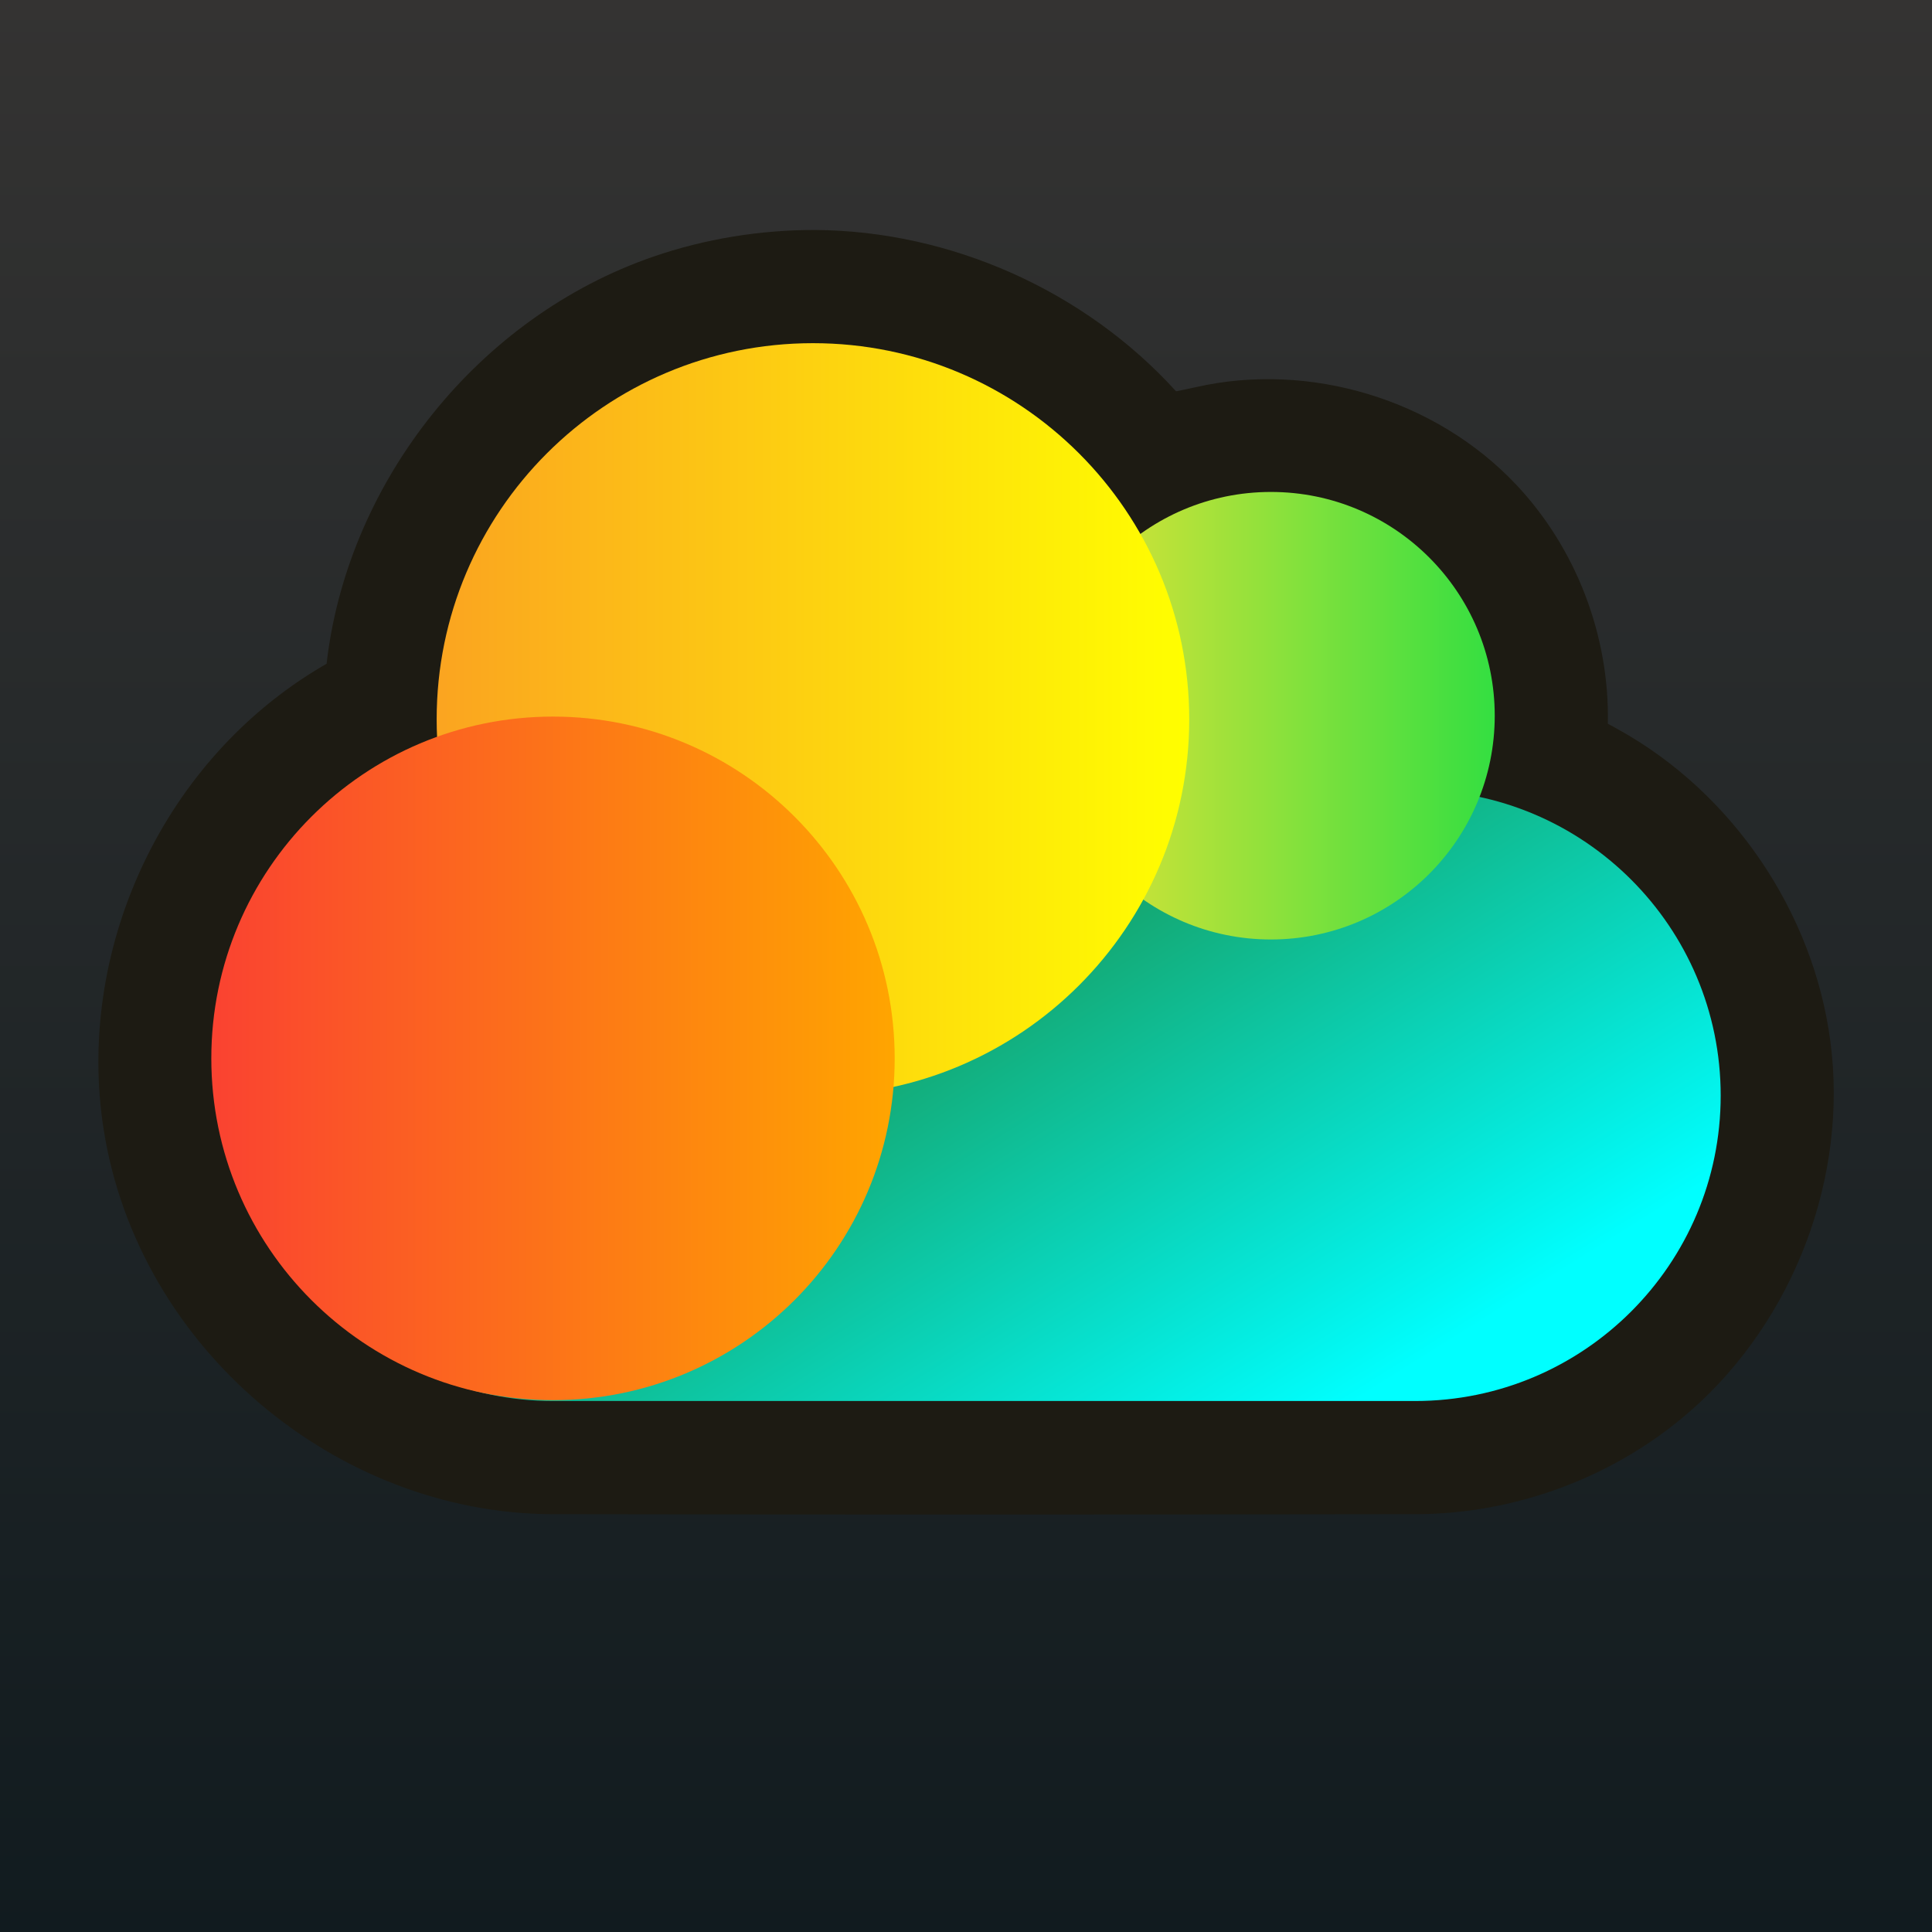
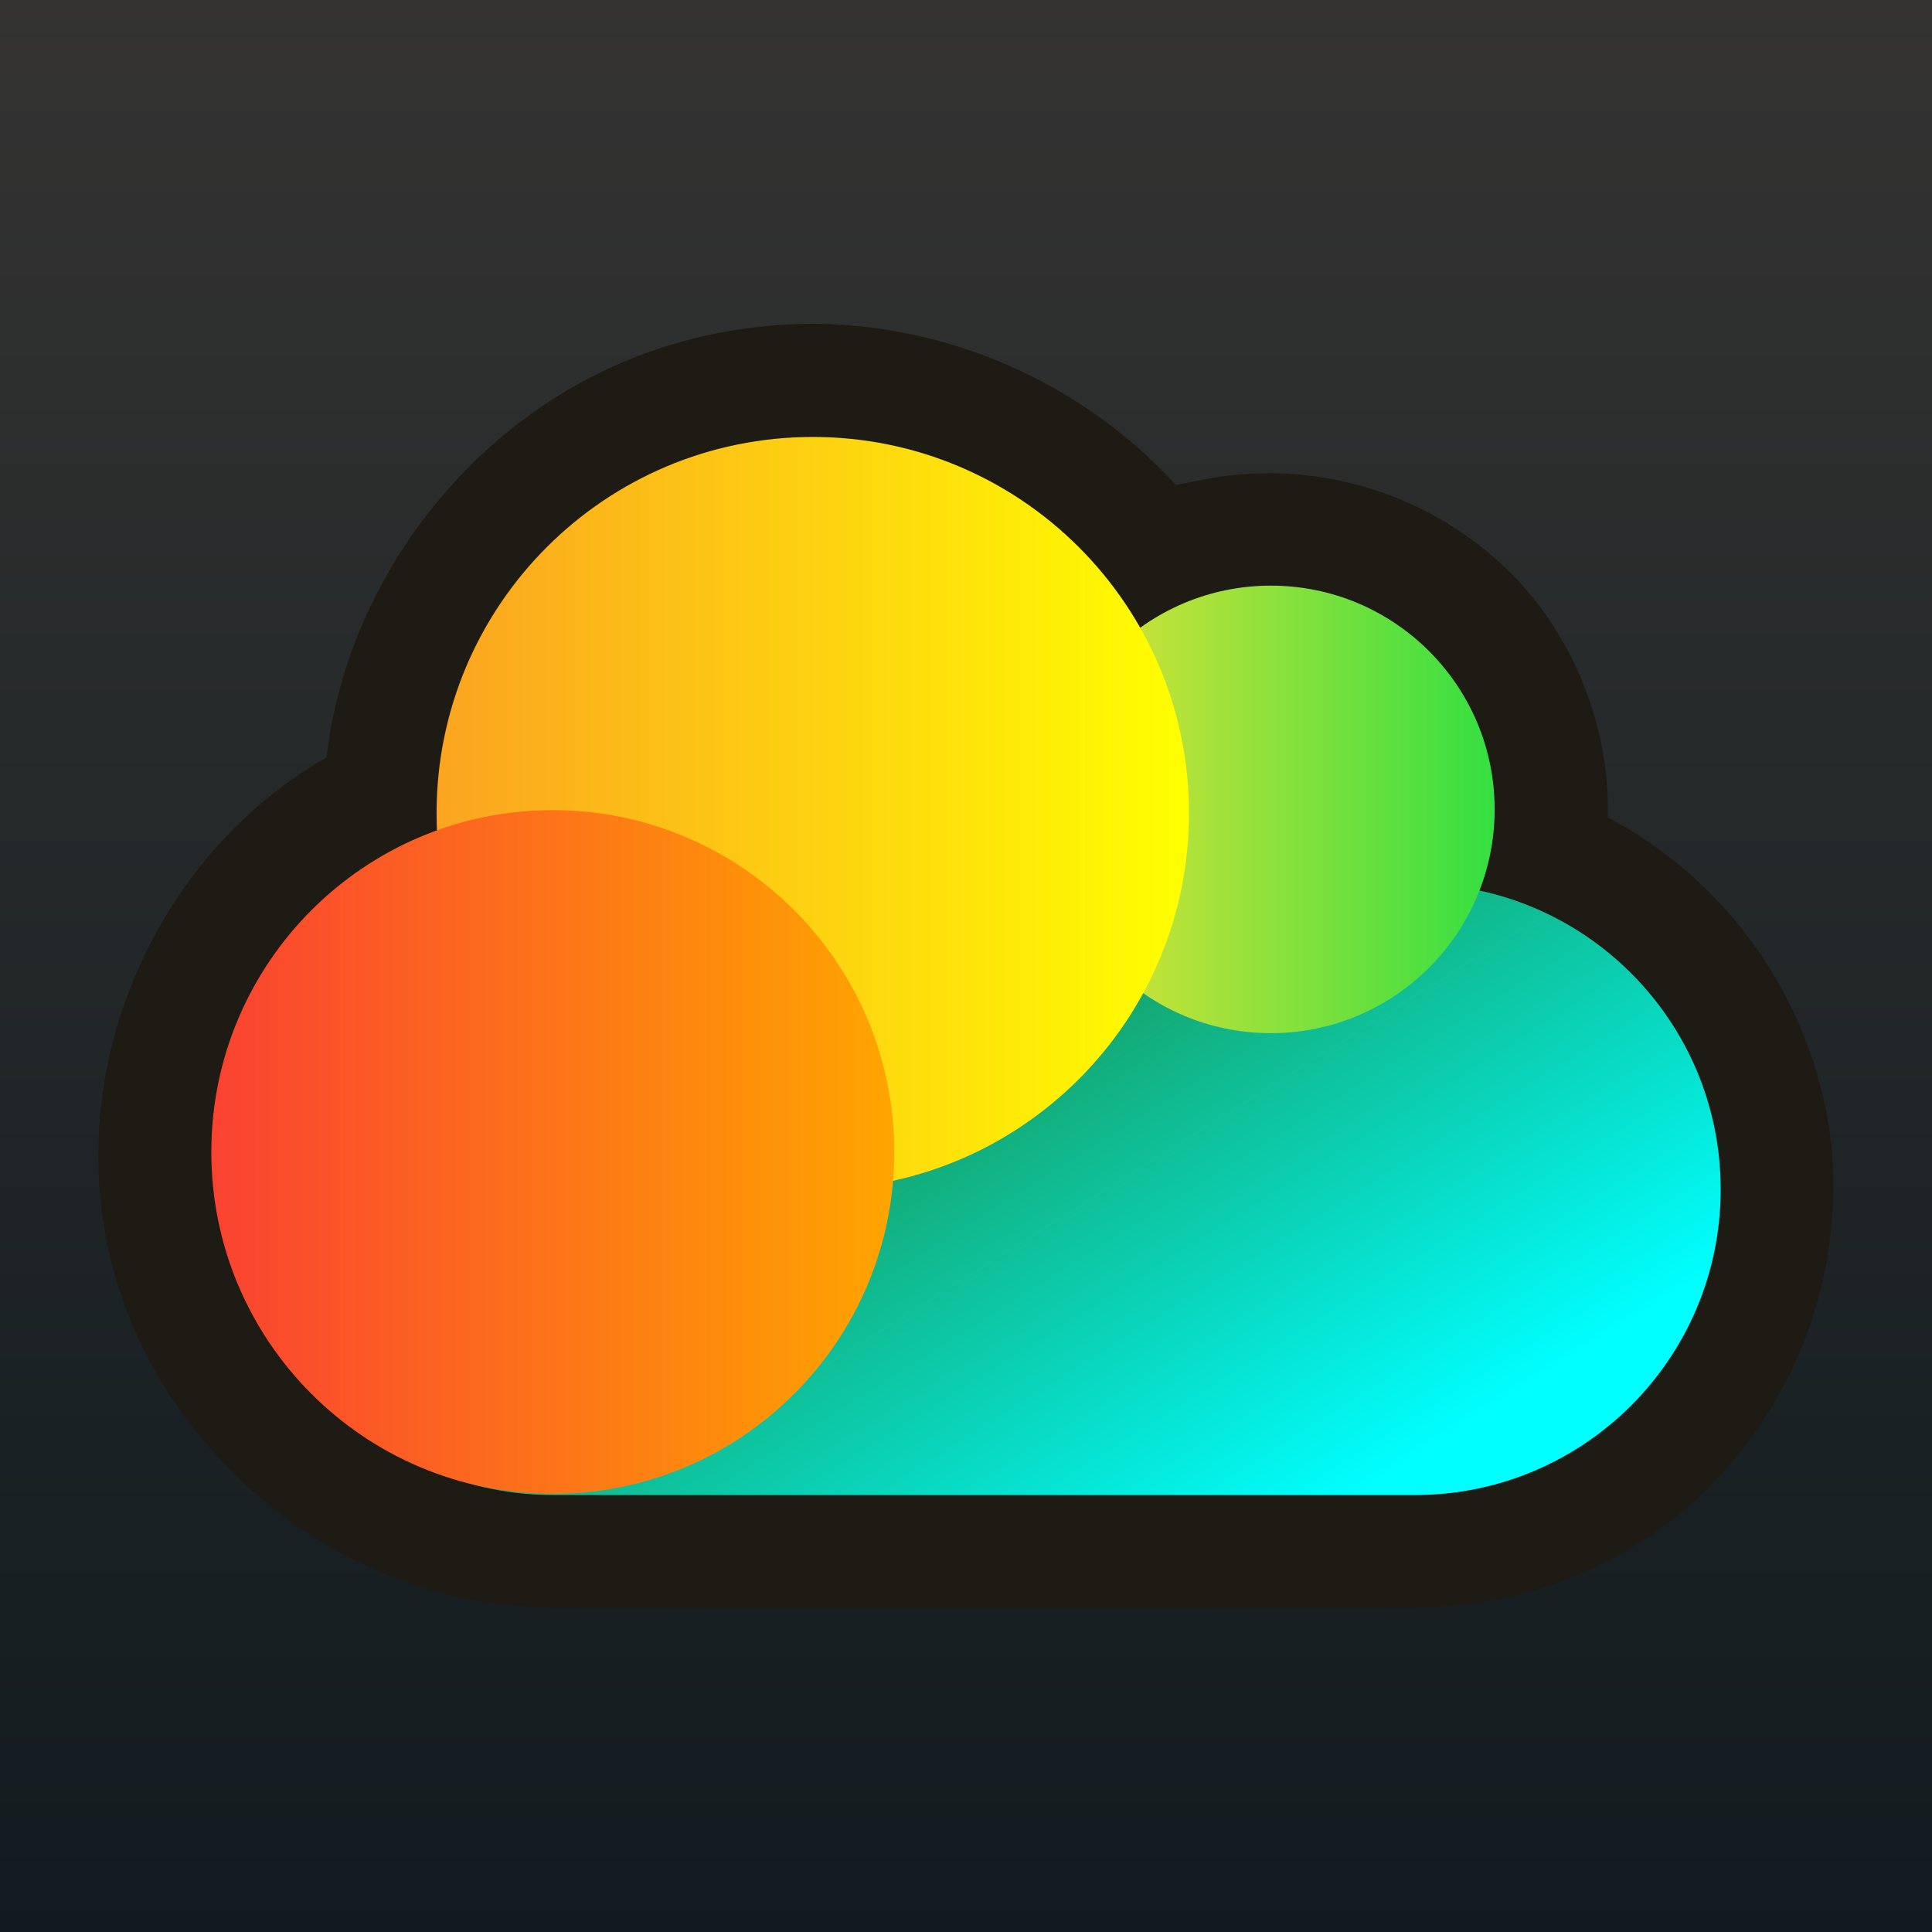
- <svg xmlns="http://www.w3.org/2000/svg" width="100%" height="100%" viewBox="0 0 512 512" version="1.1" xml:space="preserve" style="fill-rule:evenodd;clip-rule:evenodd;stroke-linejoin:round;stroke-miterlimit:1.414;">
-   <rect x="0" y="0" width="512" height="512" style="fill:url(#_Linear1);" />
-   <path d="M216.002,60.946c35.802,0.231 71.337,15.958 95.664,42.748c0,0 2.926,-0.561 5.28,-1.097c30.062,-6.843 63.509,3.191 84.866,25.853c15.911,16.883 24.764,40.041 24.284,63.347c0,0 3.159,1.697 5.641,3.175c29.62,17.641 50.283,49.787 53.716,84.308c3.592,36.126 -11.868,73.568 -39.833,96.646c-19.583,16.16 -44.703,25.232 -70.226,25.354c-76.415,0.116 -152.83,0.134 -229.244,0c-57.09,-0.302 -109.638,-44.03 -118.704,-102.111c-7.263,-46.521 14.741,-96.005 55.982,-121.411c1.28,-0.788 3.123,-1.859 3.123,-1.859c0.05,-0.444 0.104,-0.887 0.158,-1.331c5.959,-47.406 40.132,-90.558 86.385,-106.539c13.777,-4.76 28.497,-7.114 42.908,-7.083Z" style="fill:#1d1b13;fill-rule:nonzero;" />
-   <path d="M146.55,209.395c32.409,0 196.079,0 228.488,0c44.684,0 80.962,36.269 80.962,80.943c0,44.673 -36.278,80.942 -80.962,80.942c-30.512,0 -197.976,0 -228.488,0c-44.684,0 -80.962,-36.269 -80.962,-80.942c0,-44.674 36.278,-80.943 80.962,-80.943Z" style="fill:url(#_Linear2);" />
-   <ellipse cx="336.807" cy="189.672" rx="59.314" ry="59.3" style="fill:url(#_Linear3);" />
-   <ellipse cx="215.438" cy="190.641" rx="99.72" ry="99.696" style="fill:url(#_Linear4);" />
-   <ellipse cx="146.55" cy="280.48" rx="90.55" ry="90.575" style="fill:url(#_Linear5);" />
+ <svg xmlns="http://www.w3.org/2000/svg" fill-rule="evenodd" stroke-linejoin="round" stroke-miterlimit="1.4" clip-rule="evenodd" viewBox="0 0 512 512">
+   <path fill="url(#_Linear1)" d="M0 0h512v512H0z" />
+   <path fill="#1d1b13" fill-rule="nonzero" d="M216 85.8a132 132 0 0 1 95.6 42.7l5.3-1a91 91 0 0 1 84.9 25.8c15.9 16.9 24.8 40 24.3 63.3l5.6 3.2a112.8 112.8 0 0 1 53.7 84.3 113 113 0 0 1-39.8 96.7 111.9 111.9 0 0 1-70.2 25.3c-76.4.1-152.9.2-229.3 0-57-.3-109.6-44-118.7-102-7.2-46.6 14.8-96.1 56-121.5l3.1-1.9.2-1.3c6-47.4 40.1-90.6 86.4-106.5 13.8-4.8 28.5-7.1 42.9-7.1z" />
+   <path fill="url(#_Linear2)" d="M146.5 234.2H375a81 81 0 0 1 0 162H146.5a81 81 0 0 1 0-162z" />
+   <ellipse cx="336.8" cy="214.5" fill="url(#_Linear3)" rx="59.3" ry="59.3" />
+   <ellipse cx="215.4" cy="215.5" fill="url(#_Linear4)" rx="99.7" ry="99.7" />
+   <ellipse cx="146.5" cy="305.3" fill="url(#_Linear5)" rx="90.5" ry="90.6" />
  <defs>
-     <linearGradient id="_Linear1" x1="0" y1="0" x2="1" y2="0" gradientUnits="userSpaceOnUse" gradientTransform="matrix(3.1351e-14,512,-512,3.1351e-14,115.718,0)">
-       <stop offset="0" style="stop-color:#343332;stop-opacity:1" />
-       <stop offset="1" style="stop-color:#111b1f;stop-opacity:1" />
+     <linearGradient id="_Linear1" x2="1" gradientTransform="matrix(0 512 -512 0 115.7 0)" gradientUnits="userSpaceOnUse">
+       <stop offset="0" stop-color="#343332" />
+       <stop offset="1" stop-color="#111b1f" />
    </linearGradient>
-     <linearGradient id="_Linear2" x1="0" y1="0" x2="1" y2="0" gradientUnits="userSpaceOnUse" gradientTransform="matrix(-101.68,-161.66,161.66,-101.68,357.68,371.055)">
-       <stop offset="0" style="stop-color:#0ff;stop-opacity:1" />
-       <stop offset="1" style="stop-color:#1b8a42;stop-opacity:1" />
+     <linearGradient id="_Linear2" x2="1" gradientTransform="rotate(-122.2 288.2 99.2) scale(190.98)" gradientUnits="userSpaceOnUse">
+       <stop offset="0" stop-color="#0ff" />
+       <stop offset="1" stop-color="#1b8a42" />
    </linearGradient>
-     <linearGradient id="_Linear3" x1="0" y1="0" x2="1" y2="0" gradientUnits="userSpaceOnUse" gradientTransform="matrix(-118.628,1.45277e-14,-1.45277e-14,-118.628,396.121,189.672)">
-       <stop offset="0" style="stop-color:#34df41;stop-opacity:1" />
-       <stop offset="1" style="stop-color:#e9e336;stop-opacity:1" />
+     <linearGradient id="_Linear3" x2="1" gradientTransform="rotate(180 198 107.3) scale(118.628)" gradientUnits="userSpaceOnUse">
+       <stop offset="0" stop-color="#34df41" />
+       <stop offset="1" stop-color="#e9e336" />
    </linearGradient>
-     <linearGradient id="_Linear4" x1="0" y1="0" x2="1" y2="0" gradientUnits="userSpaceOnUse" gradientTransform="matrix(-199.441,2.44244e-14,-2.44244e-14,-199.441,315.159,190.641)">
-       <stop offset="0" style="stop-color:#ff0;stop-opacity:1" />
-       <stop offset="1" style="stop-color:#fba420;stop-opacity:1" />
+     <linearGradient id="_Linear4" x2="1" gradientTransform="rotate(180 157.6 107.7) scale(199.441)" gradientUnits="userSpaceOnUse">
+       <stop offset="0" stop-color="#ff0" />
+       <stop offset="1" stop-color="#fba420" />
    </linearGradient>
-     <linearGradient id="_Linear5" x1="0" y1="0" x2="1" y2="0" gradientUnits="userSpaceOnUse" gradientTransform="matrix(-181.1,2.21784e-14,-2.21784e-14,-181.1,237.1,280.48)">
-       <stop offset="0" style="stop-color:#ffa500;stop-opacity:1" />
-       <stop offset="1" style="stop-color:#fa4231;stop-opacity:1" />
+     <linearGradient id="_Linear5" x2="1" gradientTransform="matrix(-181.1 0 0 -181.1 237 305.3)" gradientUnits="userSpaceOnUse">
+       <stop offset="0" stop-color="orange" />
+       <stop offset="1" stop-color="#fa4231" />
    </linearGradient>
  </defs>
</svg>
